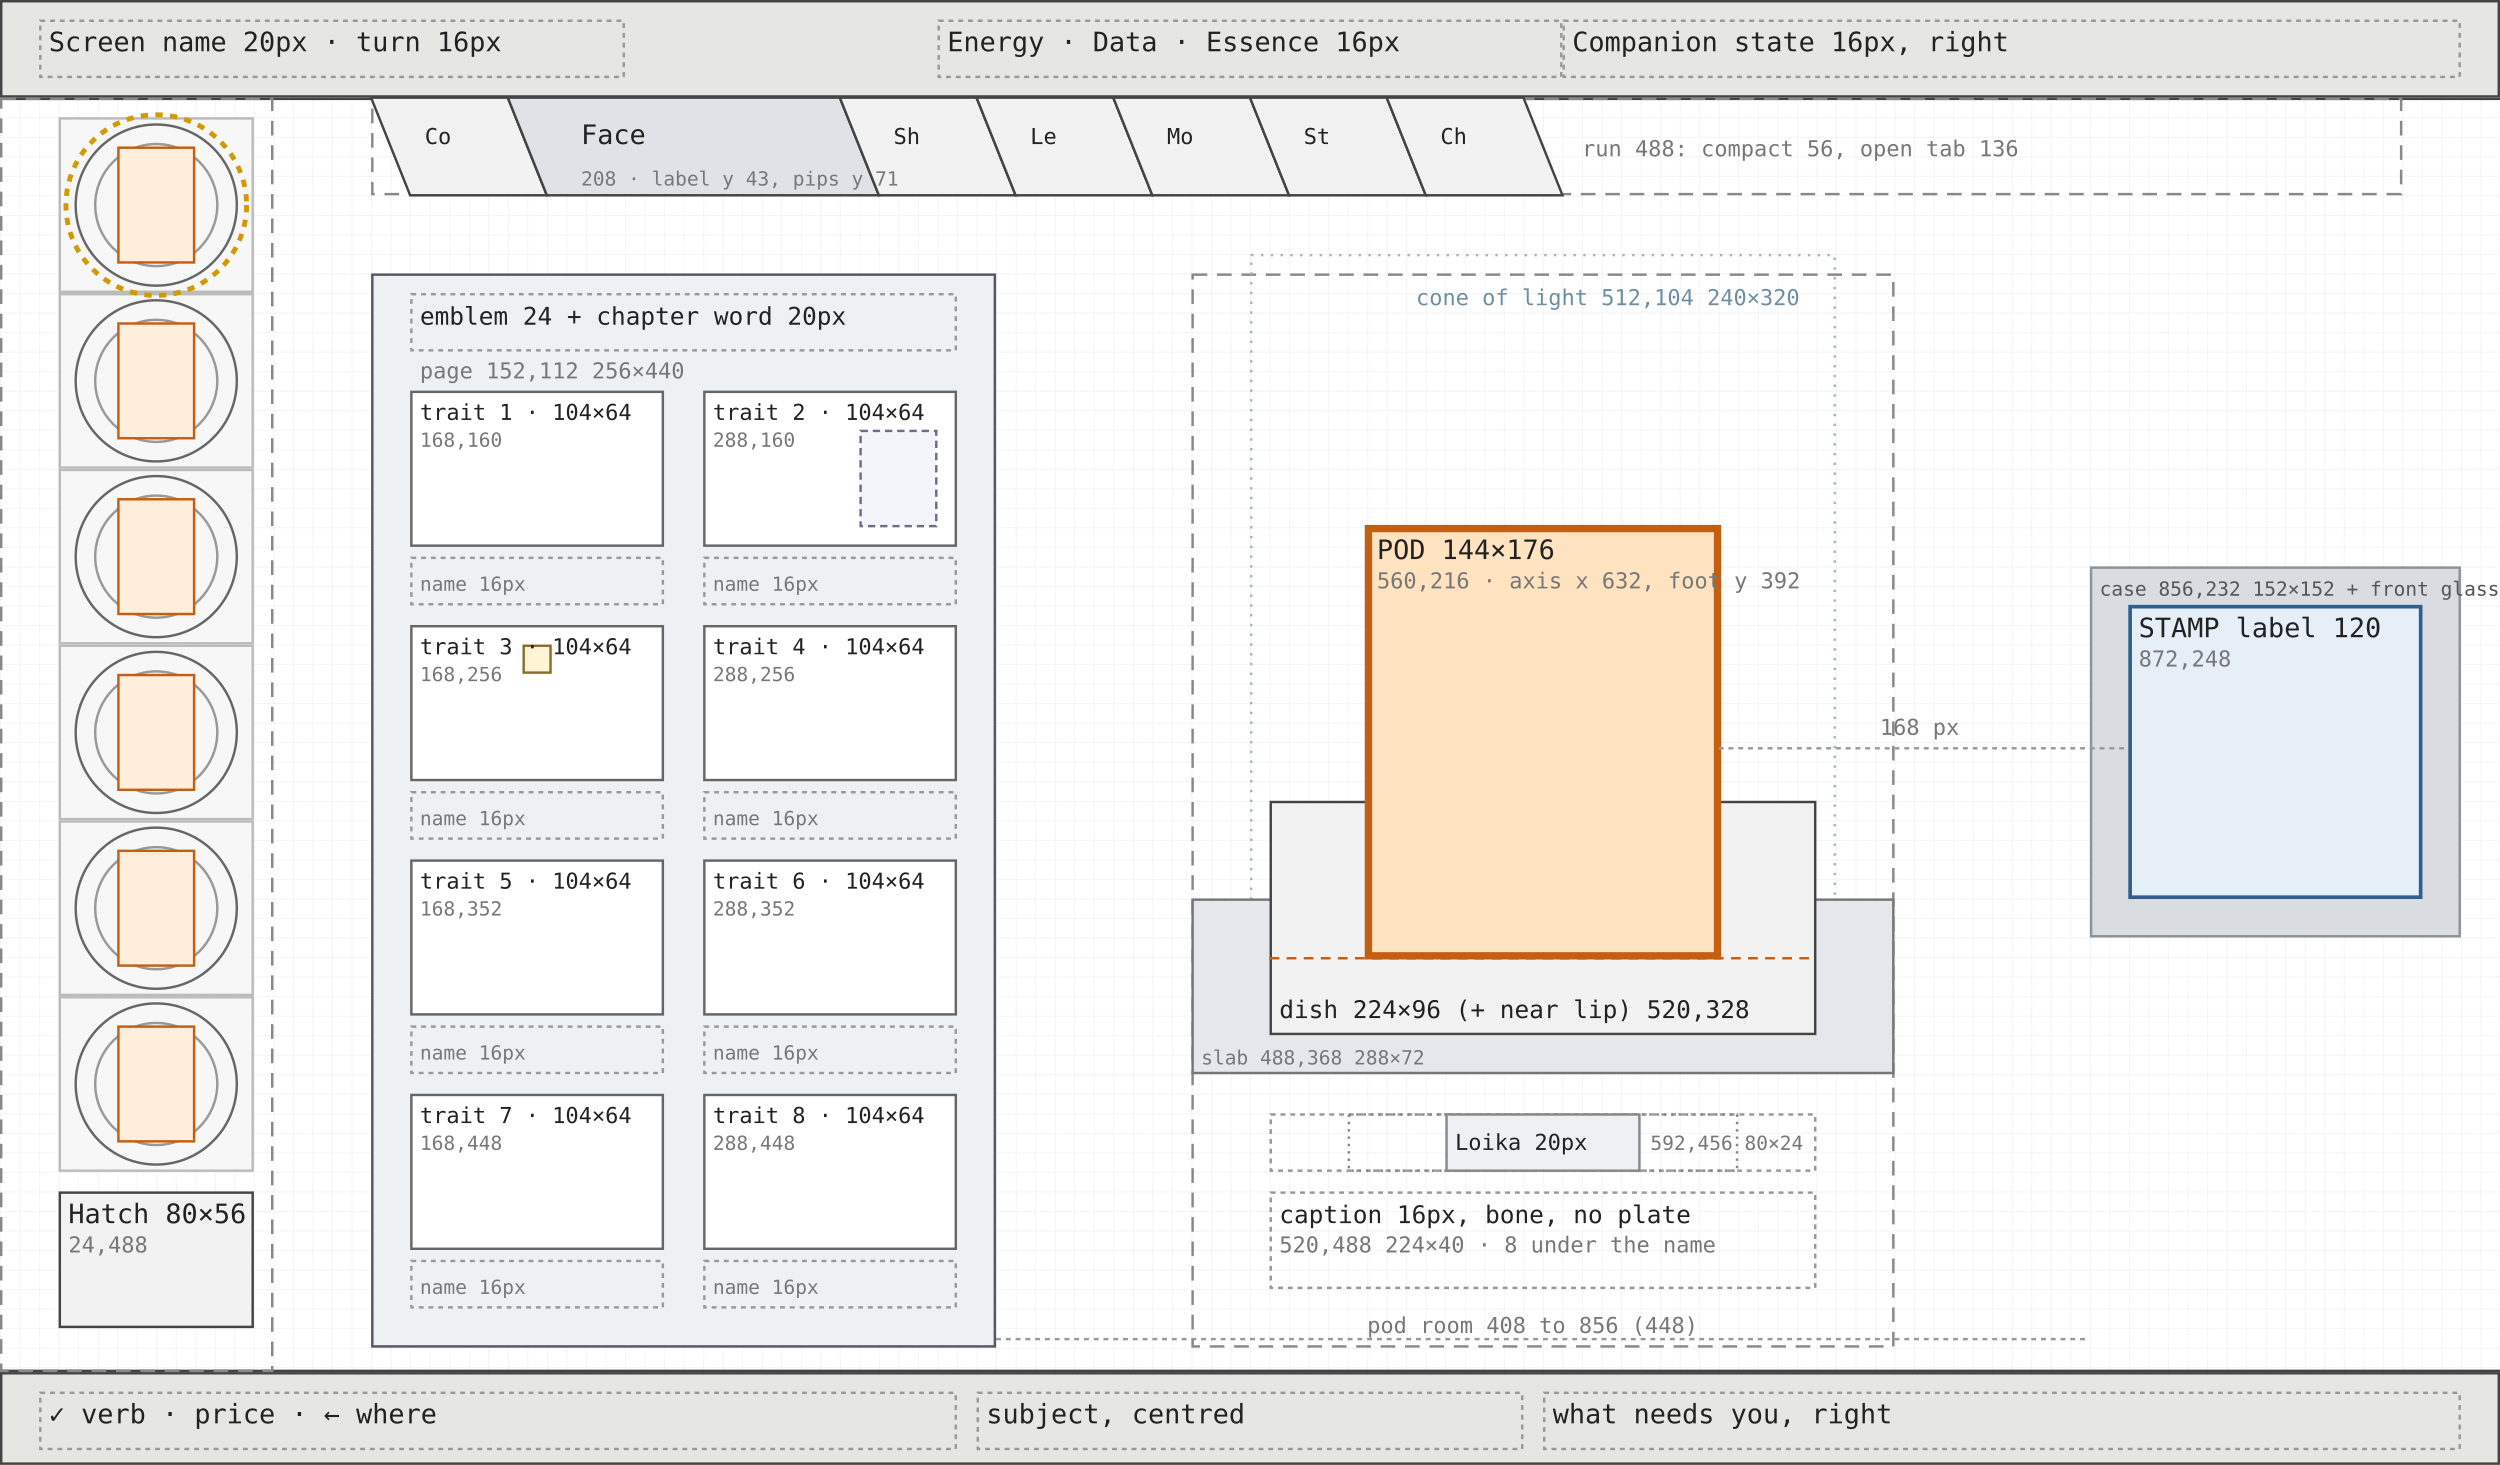
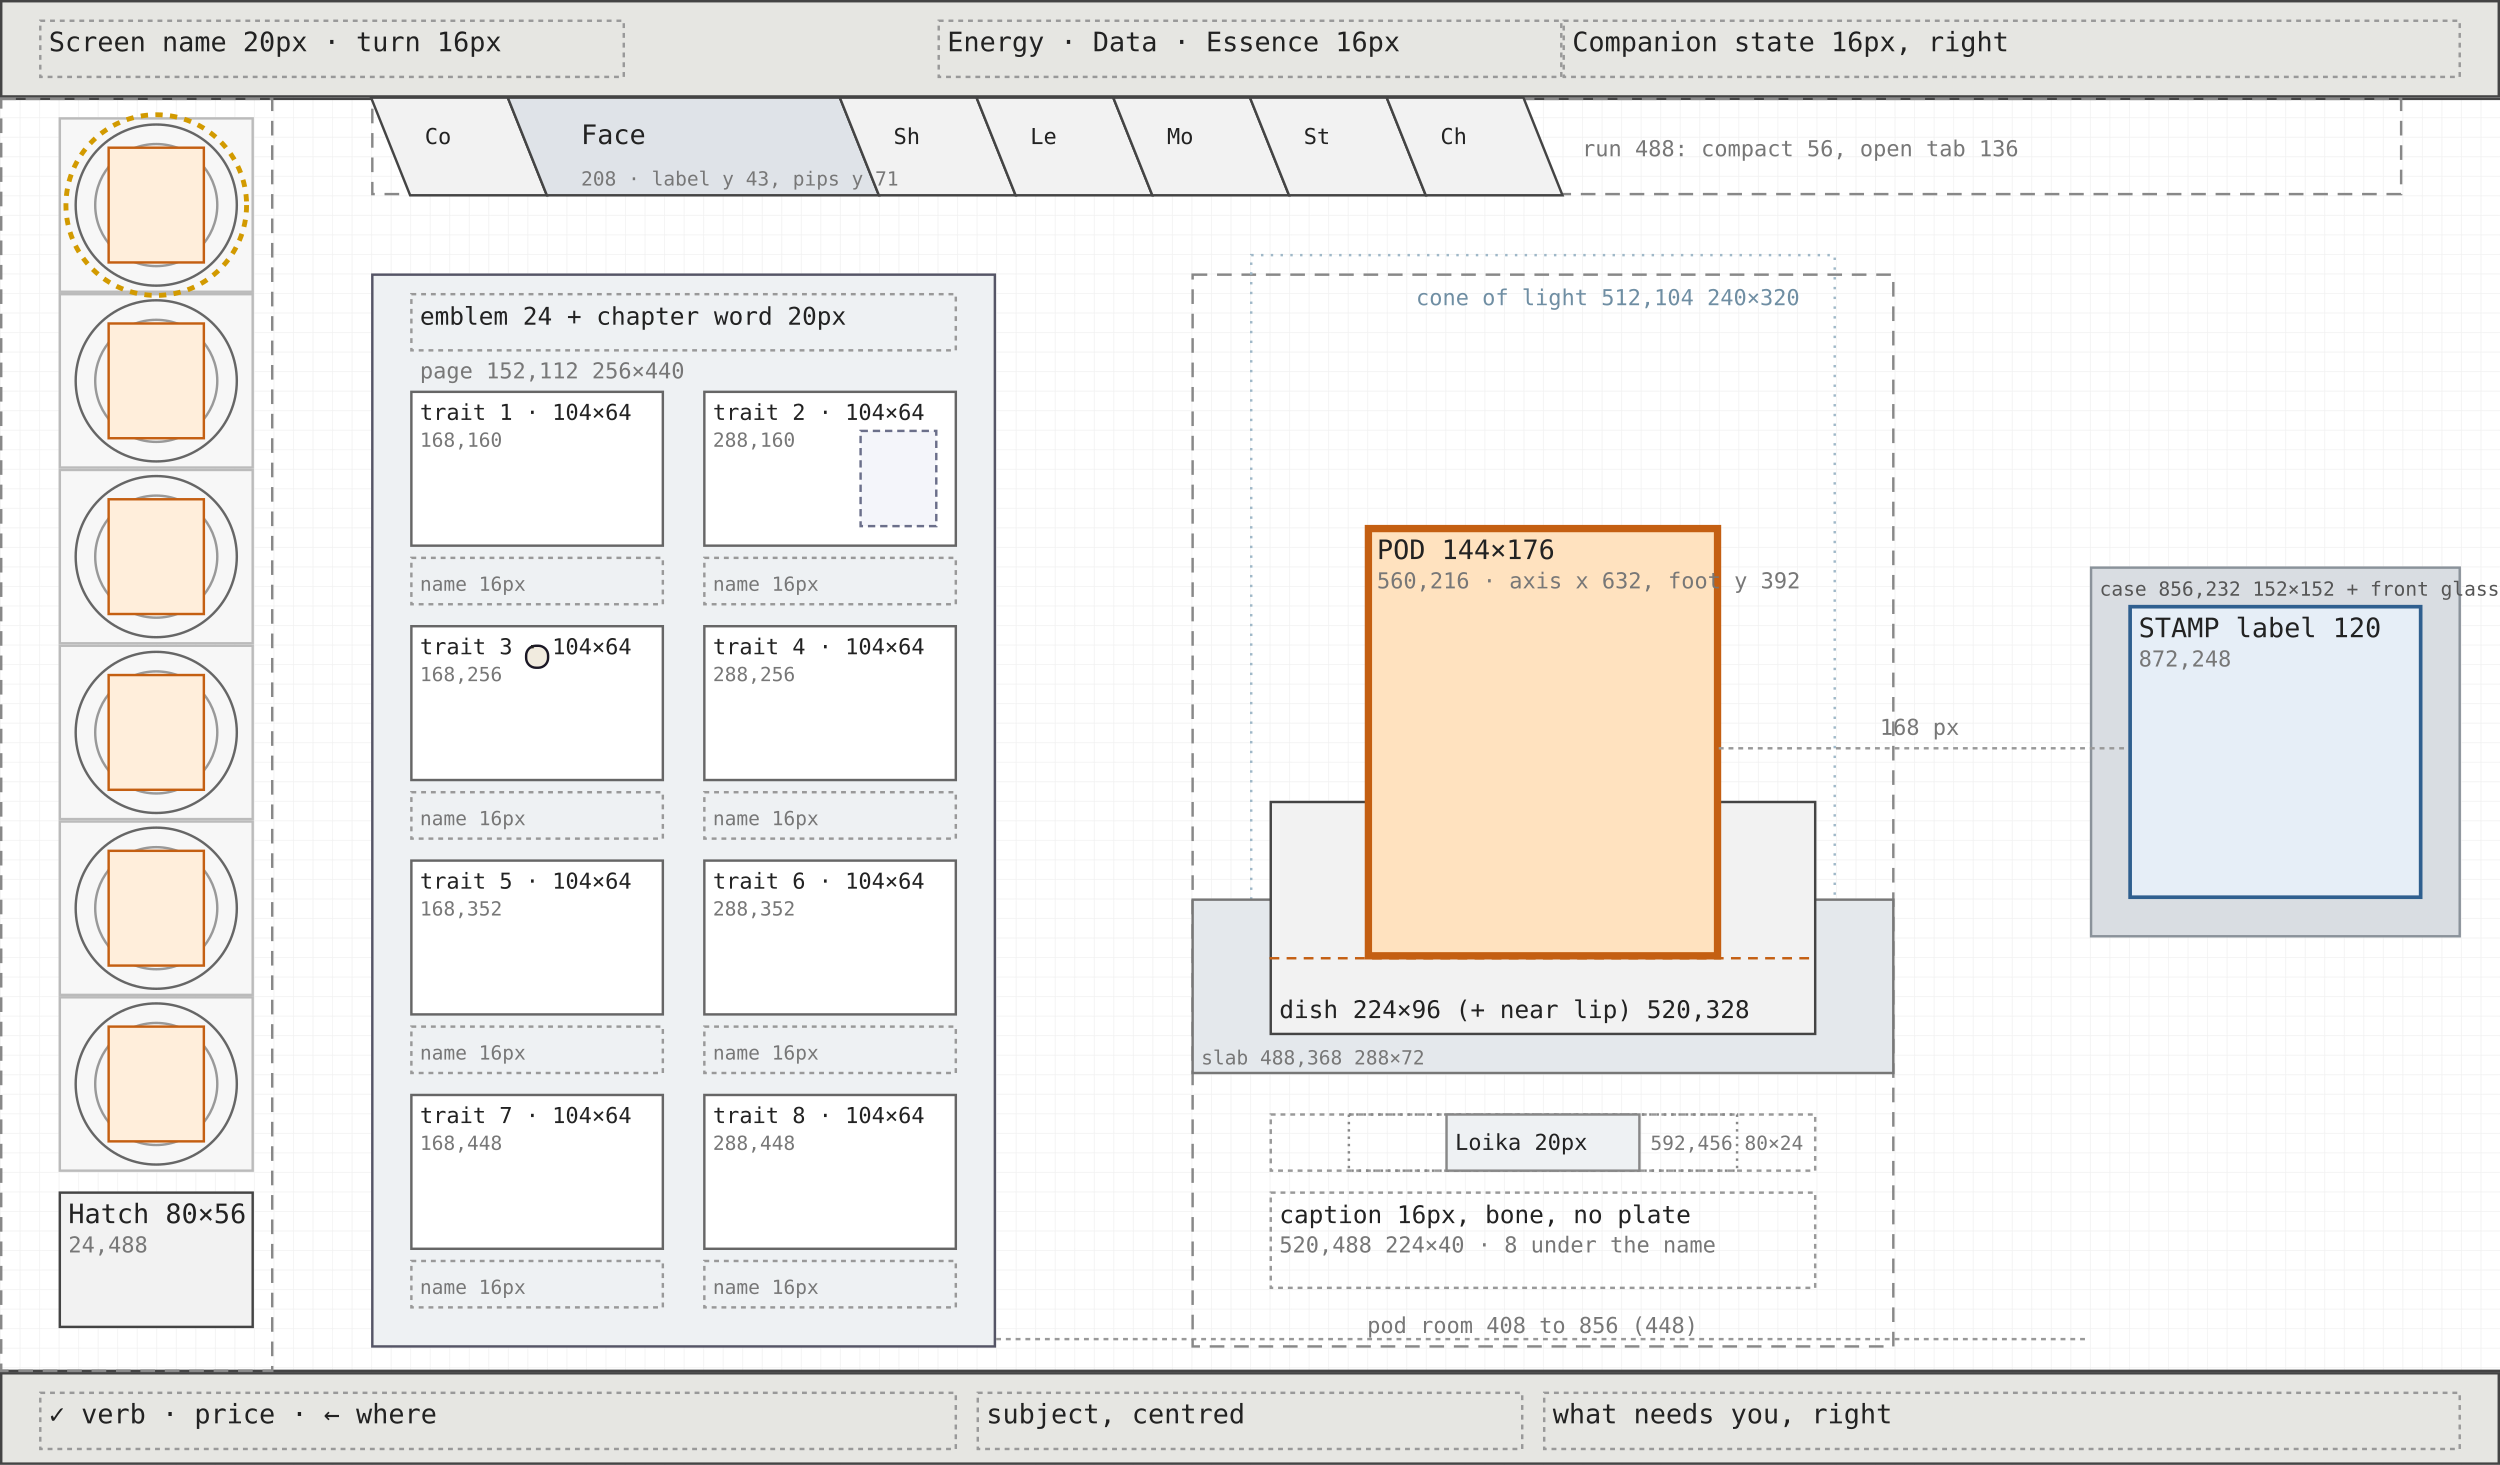
<svg xmlns="http://www.w3.org/2000/svg" viewBox="0 0 1024 600" width="1024" height="600" font-family="ui-monospace, Menlo, Consolas, monospace">
  <defs>
    <pattern id="g8" width="8" height="8" patternUnits="userSpaceOnUse">
      <path d="M8 0H0V8" fill="none" stroke="#efefef" stroke-width="0.5" />
    </pattern>
  </defs>
  <rect width="1024" height="600" fill="#ffffff" />
  <rect width="1024" height="600" fill="url(#g8)" />
  <rect x="0.5" y="0.5" width="1023" height="39" fill="#e6e6e2" stroke="#444" stroke-width="1" />
  <rect x="16.5" y="8.5" width="239" height="23" fill="none" stroke="#999" stroke-width="1" stroke-dasharray="2 2" />
  <rect x="384.5" y="8.5" width="255" height="23" fill="none" stroke="#999" stroke-width="1" stroke-dasharray="2 2" />
  <rect x="640.5" y="8.5" width="367" height="23" fill="none" stroke="#999" stroke-width="1" stroke-dasharray="2 2" />
  <rect x="0.5" y="562.5" width="1023" height="37" fill="#e6e6e2" stroke="#444" stroke-width="1" />
  <rect x="16.5" y="570.5" width="375" height="23" fill="none" stroke="#999" stroke-width="1" stroke-dasharray="2 2" />
  <rect x="400.5" y="570.5" width="223" height="23" fill="none" stroke="#999" stroke-width="1" stroke-dasharray="2 2" />
  <rect x="632.5" y="570.5" width="375" height="23" fill="none" stroke="#999" stroke-width="1" stroke-dasharray="2 2" />
  <line x1="0" y1="40.5" x2="1024" y2="40.5" stroke="#444" />
  <line x1="0" y1="561.5" x2="1024" y2="561.5" stroke="#444" />
  <rect x="0.5" y="40.5" width="111" height="521" fill="none" stroke="#888" stroke-width="1" stroke-dasharray="6 4" />
  <rect x="24.5" y="48.5" width="79" height="71" fill="#f7f7f7" stroke="#bbb" stroke-width="1" />
  <circle cx="64.0" cy="84.0" r="33.0" fill="none" stroke="#666" stroke-width="1" />
  <circle cx="64.0" cy="84.0" r="25.0" fill="none" stroke="#999" stroke-width="1" />
-   <rect x="48.5" y="60.5" width="31" height="47" fill="#ffeedb" stroke="#c45f12" stroke-width="1" />
+   <rect x="44.5" y="60.5" width="39" height="47" fill="#ffeedb" stroke="#c45f12" stroke-width="1" />
  <rect x="24.5" y="120.5" width="79" height="71" fill="#f7f7f7" stroke="#bbb" stroke-width="1" />
  <circle cx="64.0" cy="156.0" r="33.0" fill="none" stroke="#666" stroke-width="1" />
  <circle cx="64.0" cy="156.0" r="25.0" fill="none" stroke="#999" stroke-width="1" />
-   <rect x="48.5" y="132.5" width="31" height="47" fill="#ffeedb" stroke="#c45f12" stroke-width="1" />
+   <rect x="44.5" y="132.5" width="39" height="47" fill="#ffeedb" stroke="#c45f12" stroke-width="1" />
  <rect x="24.5" y="192.5" width="79" height="71" fill="#f7f7f7" stroke="#bbb" stroke-width="1" />
  <circle cx="64.0" cy="228.0" r="33.0" fill="none" stroke="#666" stroke-width="1" />
  <circle cx="64.0" cy="228.0" r="25.0" fill="none" stroke="#999" stroke-width="1" />
-   <rect x="48.5" y="204.5" width="31" height="47" fill="#ffeedb" stroke="#c45f12" stroke-width="1" />
+   <rect x="44.5" y="204.5" width="39" height="47" fill="#ffeedb" stroke="#c45f12" stroke-width="1" />
  <rect x="24.5" y="264.5" width="79" height="71" fill="#f7f7f7" stroke="#bbb" stroke-width="1" />
  <circle cx="64.0" cy="300.0" r="33.0" fill="none" stroke="#666" stroke-width="1" />
  <circle cx="64.0" cy="300.0" r="25.0" fill="none" stroke="#999" stroke-width="1" />
-   <rect x="48.5" y="276.5" width="31" height="47" fill="#ffeedb" stroke="#c45f12" stroke-width="1" />
+   <rect x="44.5" y="276.5" width="39" height="47" fill="#ffeedb" stroke="#c45f12" stroke-width="1" />
  <rect x="24.5" y="336.5" width="79" height="71" fill="#f7f7f7" stroke="#bbb" stroke-width="1" />
  <circle cx="64.0" cy="372.0" r="33.0" fill="none" stroke="#666" stroke-width="1" />
  <circle cx="64.0" cy="372.0" r="25.0" fill="none" stroke="#999" stroke-width="1" />
-   <rect x="48.5" y="348.5" width="31" height="47" fill="#ffeedb" stroke="#c45f12" stroke-width="1" />
+   <rect x="44.5" y="348.5" width="39" height="47" fill="#ffeedb" stroke="#c45f12" stroke-width="1" />
  <rect x="24.5" y="408.5" width="79" height="71" fill="#f7f7f7" stroke="#bbb" stroke-width="1" />
  <circle cx="64.0" cy="444.0" r="33.0" fill="none" stroke="#666" stroke-width="1" />
  <circle cx="64.0" cy="444.0" r="25.0" fill="none" stroke="#999" stroke-width="1" />
-   <rect x="48.5" y="420.5" width="31" height="47" fill="#ffeedb" stroke="#c45f12" stroke-width="1" />
+   <rect x="44.5" y="420.5" width="39" height="47" fill="#ffeedb" stroke="#c45f12" stroke-width="1" />
  <circle cx="64.0" cy="84.0" r="37.0" fill="none" stroke="#d29a00" stroke-width="2" stroke-dasharray="3 3" />
  <rect x="24.5" y="488.5" width="79" height="55" fill="#f2f2f2" stroke="#444" stroke-width="1" />
  <rect x="152.5" y="40.5" width="831" height="39" fill="none" stroke="#888" stroke-width="1" stroke-dasharray="6 4" />
  <polygon points="152,40 208,40 224,80 168,80" fill="#f2f2f2" stroke="#444" stroke-width="1" />
  <polygon points="208,40 344,40 360,80 224,80" fill="#dfe3e8" stroke="#444" stroke-width="1" />
  <polygon points="344,40 400,40 416,80 360,80" fill="#f2f2f2" stroke="#444" stroke-width="1" />
  <polygon points="400,40 456,40 472,80 416,80" fill="#f2f2f2" stroke="#444" stroke-width="1" />
  <polygon points="456,40 512,40 528,80 472,80" fill="#f2f2f2" stroke="#444" stroke-width="1" />
  <polygon points="512,40 568,40 584,80 528,80" fill="#f2f2f2" stroke="#444" stroke-width="1" />
  <polygon points="568,40 624,40 640,80 584,80" fill="#f2f2f2" stroke="#444" stroke-width="1" />
  <rect x="152.5" y="112.5" width="255" height="439" fill="#eef1f3" stroke="#556" stroke-width="1" />
  <rect x="168.5" y="120.5" width="223" height="23" fill="none" stroke="#999" stroke-width="1" stroke-dasharray="2 2" />
  <rect x="168.5" y="160.5" width="103" height="63" fill="#ffffff" stroke="#666" stroke-width="1" />
  <rect x="168.5" y="228.5" width="103" height="19" fill="none" stroke="#999" stroke-width="1" stroke-dasharray="2 2" />
  <rect x="288.5" y="160.5" width="103" height="63" fill="#ffffff" stroke="#666" stroke-width="1" />
  <rect x="288.5" y="228.5" width="103" height="19" fill="none" stroke="#999" stroke-width="1" stroke-dasharray="2 2" />
  <rect x="352.5" y="176.5" width="31" height="39" fill="#f4f5fa" stroke="#6b6f8a" stroke-width="1" stroke-dasharray="3 2" />
  <rect x="168.5" y="256.5" width="103" height="63" fill="#ffffff" stroke="#666" stroke-width="1" />
  <rect x="168.5" y="324.5" width="103" height="19" fill="none" stroke="#999" stroke-width="1" stroke-dasharray="2 2" />
-   <rect x="214.5" y="264.5" width="11" height="11" fill="#fff4d6" stroke="#8a6d2a" stroke-width="1" />
+   <rect x="215.5" y="264.5" width="9" height="9" rx="4" fill="#f1ebdf" stroke="#1a1725" stroke-width="1" />
  <rect x="288.5" y="256.5" width="103" height="63" fill="#ffffff" stroke="#666" stroke-width="1" />
  <rect x="288.5" y="324.5" width="103" height="19" fill="none" stroke="#999" stroke-width="1" stroke-dasharray="2 2" />
  <rect x="168.5" y="352.5" width="103" height="63" fill="#ffffff" stroke="#666" stroke-width="1" />
  <rect x="168.5" y="420.5" width="103" height="19" fill="none" stroke="#999" stroke-width="1" stroke-dasharray="2 2" />
  <rect x="288.5" y="352.5" width="103" height="63" fill="#ffffff" stroke="#666" stroke-width="1" />
  <rect x="288.5" y="420.5" width="103" height="19" fill="none" stroke="#999" stroke-width="1" stroke-dasharray="2 2" />
  <rect x="168.5" y="448.5" width="103" height="63" fill="#ffffff" stroke="#666" stroke-width="1" />
  <rect x="168.5" y="516.5" width="103" height="19" fill="none" stroke="#999" stroke-width="1" stroke-dasharray="2 2" />
  <rect x="288.5" y="448.5" width="103" height="63" fill="#ffffff" stroke="#666" stroke-width="1" />
  <rect x="288.5" y="516.5" width="103" height="19" fill="none" stroke="#999" stroke-width="1" stroke-dasharray="2 2" />
  <line x1="408" y1="548.5" x2="856" y2="548.5" stroke="#999" stroke-dasharray="2 2" />
  <rect x="488.5" y="112.5" width="287" height="439" fill="none" stroke="#888" stroke-width="1" stroke-dasharray="6 4" />
  <rect x="512.5" y="104.5" width="239" height="319" fill="none" stroke="#9fb8c8" stroke-width="1" stroke-dasharray="1 3" />
  <rect x="488.5" y="368.5" width="287" height="71" fill="#e4e8ec" stroke="#777" stroke-width="1" />
  <rect x="520.5" y="328.5" width="223" height="95" fill="#f2f2f2" stroke="#444" stroke-width="1" />
  <rect x="560.5" y="216.5" width="143" height="175" fill="#ffe2bf" stroke="#c45f12" stroke-width="3" />
  <line x1="520" y1="392.5" x2="744" y2="392.5" stroke="#c45f12" stroke-width="1" stroke-dasharray="4 3" />
  <rect x="520.5" y="456.5" width="223" height="23" fill="none" stroke="#999" stroke-width="1" stroke-dasharray="2 2" />
  <rect x="552.5" y="456.5" width="159" height="23" fill="none" stroke="#888" stroke-width="1" stroke-dasharray="1 2" />
  <rect x="592.5" y="456.5" width="79" height="23" fill="#eef1f3" stroke="#888" stroke-width="1" />
  <rect x="520.5" y="488.5" width="223" height="39" fill="none" stroke="#999" stroke-width="1" stroke-dasharray="2 2" />
  <rect x="856.5" y="232.5" width="151" height="151" fill="#d9dde2" stroke="#8a929a" stroke-width="1" />
  <rect x="872.5" y="248.5" width="119" height="119" fill="#e6eef7" stroke="#2f5f8f" stroke-width="1.5" />
  <line x1="704" y1="306.5" x2="872" y2="306.5" stroke="#999" stroke-width="1" stroke-dasharray="2 2" />
  <text x="20" y="21" font-size="11" fill="#222">Screen name 20px · turn 16px</text>
  <text x="388" y="21" font-size="11" fill="#222">Energy · Data · Essence 16px</text>
  <text x="644" y="21" font-size="11" fill="#222">Companion state 16px, right</text>
  <text x="20" y="583" font-size="11" fill="#222">✓ verb · price · ← where</text>
  <text x="404" y="583" font-size="11" fill="#222">subject, centred</text>
  <text x="636" y="583" font-size="11" fill="#222">what needs you, right</text>
  <text x="28" y="501" font-size="11" fill="#222">Hatch 80×56</text>
  <text x="28" y="513" font-size="9" fill="#777">24,488</text>
  <text x="174" y="59" font-size="9" fill="#222">Co</text>
  <text x="238" y="59" font-size="11" fill="#222">Face</text>
  <text x="238" y="76" font-size="8" fill="#777">208 · label y 43, pips y 71</text>
  <text x="366" y="59" font-size="9" fill="#222">Sh</text>
  <text x="422" y="59" font-size="9" fill="#222">Le</text>
  <text x="478" y="59" font-size="9" fill="#222">Mo</text>
  <text x="534" y="59" font-size="9" fill="#222">St</text>
  <text x="590" y="59" font-size="9" fill="#222">Ch</text>
  <text x="648" y="64" font-size="9" fill="#777">run 488: compact 56, open tab 136</text>
  <text x="172" y="133" font-size="10" fill="#222">emblem 24 + chapter word 20px</text>
  <text x="172" y="155" font-size="9" fill="#777">page 152,112 256×440</text>
  <text x="172" y="172" font-size="9" fill="#222">trait 1 · 104×64</text>
  <text x="172" y="183" font-size="8" fill="#777">168,160</text>
  <text x="172" y="242" font-size="8" fill="#777">name 16px</text>
  <text x="292" y="172" font-size="9" fill="#222">trait 2 · 104×64</text>
  <text x="292" y="183" font-size="8" fill="#777">288,160</text>
  <text x="292" y="242" font-size="8" fill="#777">name 16px</text>
  <text x="172" y="268" font-size="9" fill="#222">trait 3 · 104×64</text>
  <text x="172" y="279" font-size="8" fill="#777">168,256</text>
  <text x="172" y="338" font-size="8" fill="#777">name 16px</text>
  <text x="292" y="268" font-size="9" fill="#222">trait 4 · 104×64</text>
  <text x="292" y="279" font-size="8" fill="#777">288,256</text>
  <text x="292" y="338" font-size="8" fill="#777">name 16px</text>
  <text x="172" y="364" font-size="9" fill="#222">trait 5 · 104×64</text>
  <text x="172" y="375" font-size="8" fill="#777">168,352</text>
  <text x="172" y="434" font-size="8" fill="#777">name 16px</text>
  <text x="292" y="364" font-size="9" fill="#222">trait 6 · 104×64</text>
  <text x="292" y="375" font-size="8" fill="#777">288,352</text>
  <text x="292" y="434" font-size="8" fill="#777">name 16px</text>
  <text x="172" y="460" font-size="9" fill="#222">trait 7 · 104×64</text>
  <text x="172" y="471" font-size="8" fill="#777">168,448</text>
  <text x="172" y="530" font-size="8" fill="#777">name 16px</text>
  <text x="292" y="460" font-size="9" fill="#222">trait 8 · 104×64</text>
  <text x="292" y="471" font-size="8" fill="#777">288,448</text>
  <text x="292" y="530" font-size="8" fill="#777">name 16px</text>
  <text x="560" y="546" font-size="9" fill="#777">pod room 408 to 856 (448)</text>
  <text x="580" y="125" font-size="9" fill="#6f8ea3">cone of light 512,104 240×320</text>
  <text x="492" y="436" font-size="8" fill="#777">slab 488,368 288×72</text>
  <text x="564" y="229" font-size="11" fill="#222">POD 144×176</text>
  <text x="564" y="241" font-size="9" fill="#777">560,216 · axis x 632, foot y 392</text>
  <text x="524" y="417" font-size="10" fill="#222">dish 224×96 (+ near lip) 520,328</text>
  <text x="596" y="471" font-size="9" fill="#222">Loika 20px</text>
  <text x="676" y="471" font-size="8" fill="#777">592,456 80×24</text>
  <text x="524" y="501" font-size="10" fill="#222">caption 16px, bone, no plate</text>
  <text x="524" y="513" font-size="9" fill="#777">520,488 224×40 · 8 under the name</text>
  <text x="860" y="244" font-size="8" fill="#555">case 856,232 152×152 + front glass</text>
  <text x="876" y="261" font-size="11" fill="#222">STAMP label 120</text>
  <text x="876" y="273" font-size="9" fill="#777">872,248</text>
  <text x="770" y="301" font-size="9" fill="#777">168 px</text>
</svg>
